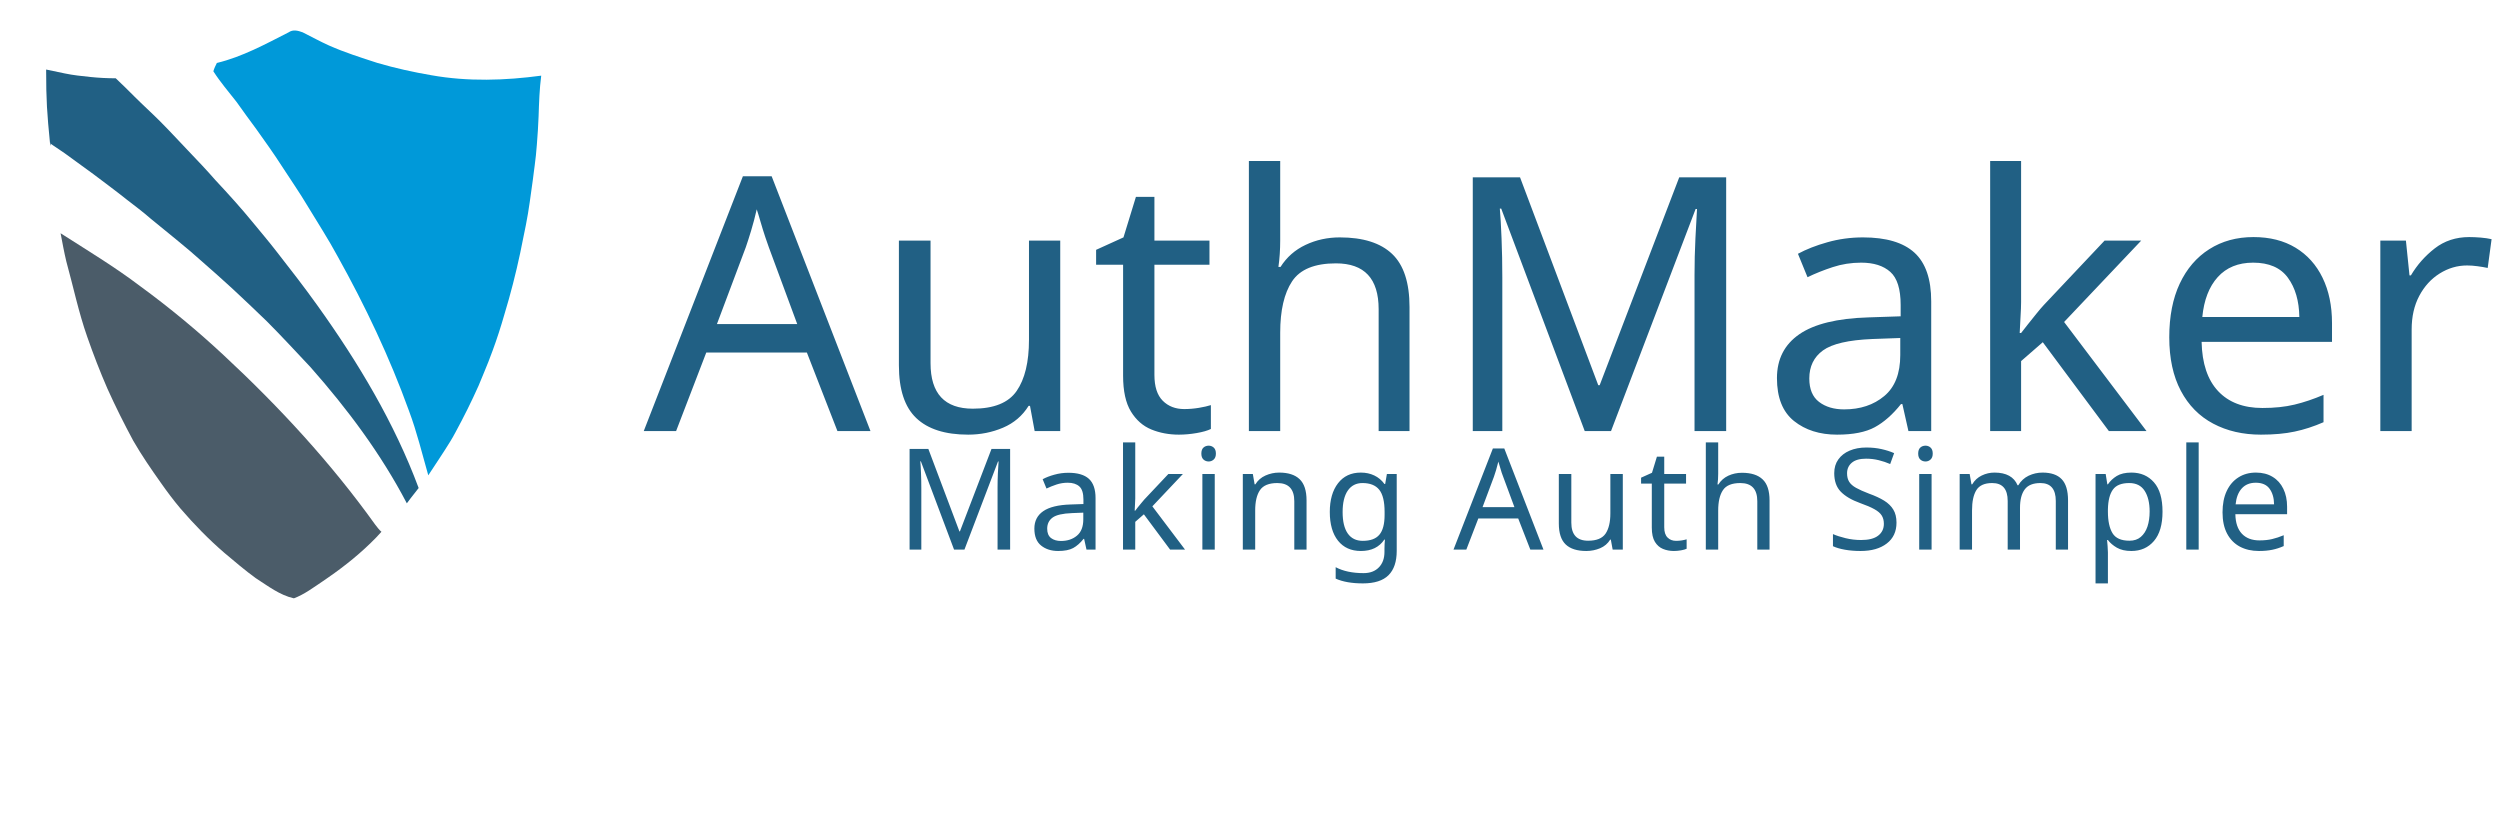
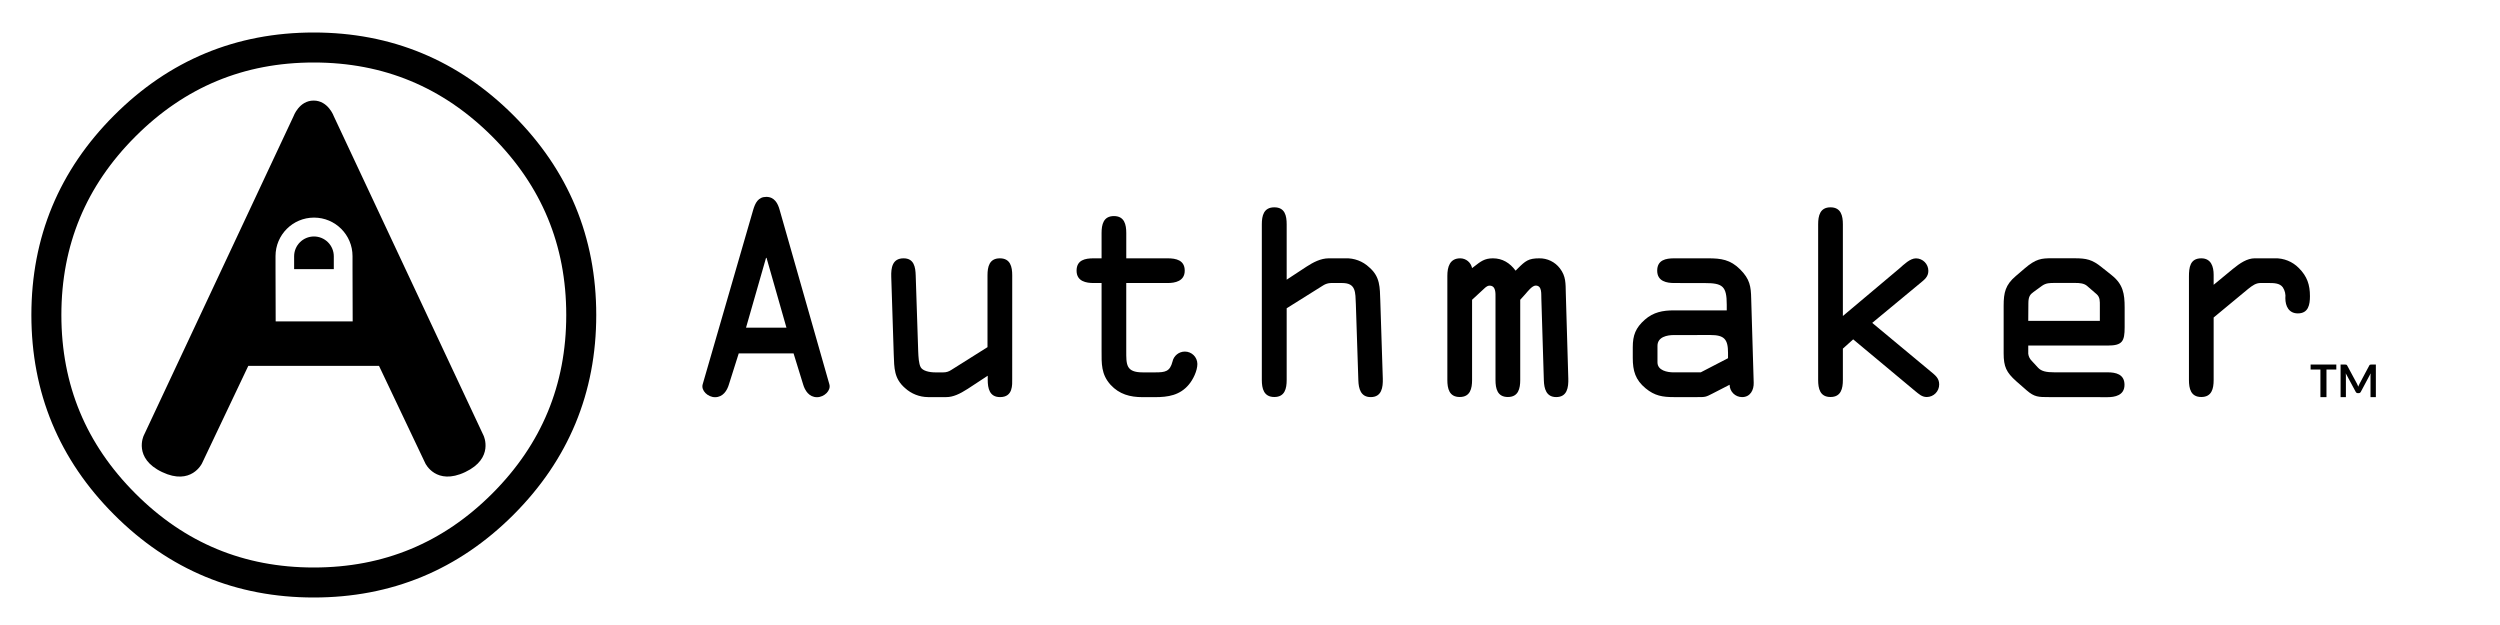
- <svg xmlns="http://www.w3.org/2000/svg" version="1.1" id="svg-editor-canvas" x="0px" y="0px" width="612.279px" height="200px" viewBox="0 0 612.279 200" enable-background="new 0 0 612.279 200" xml:space="preserve">
-   <g id="logo__item--business">
-     <g transform="translate(736.3203 377.2077) scale(2.341816 2.341816) rotate(0 0 0)">
-       <text transform="matrix(0.427 0 0 0.427 -247.0982 -115.992)" fill="#216084" font-family="'ArialMT'" font-size="87.034">AuthMaker</text>
+ <svg xmlns="http://www.w3.org/2000/svg" viewBox="0 0 1000 250">
+   <defs>
+     <style>
+       .cls-1 {
+         font-size: 18px;
+         font-family: Lato-Bold, Lato;
+         font-weight: 700;
+       }
+       .cls-2 {
+         fill: none;
+         stroke: #000;
+         stroke-linecap: round;
+         stroke-linejoin: round;
+         stroke-width: 12px;
+         fill-rule: evenodd;
+       }
+     </style>
+   </defs>
+   <g id="Layer_5" data-name="Layer 5">
+     <g id="Layer_3" data-name="Layer 3">
+       <path d="M125.58,94.59a7.93,7.93,0,0,0-7.93,7.93v5.12h15.87s0-3.54,0-5.12A7.93,7.93,0,0,0,125.58,94.59Z" />
+       <path d="M193.45,174.28,133.54,46.54s-2.24-6.31-8.08-6.31-8.07,6.31-8.07,6.31L57.47,174.28s-4.28,9,7.38,14.55,15.94-3.47,15.94-3.47l18.52-39h52.3l18.53,39s4.28,9,15.94,3.47S193.45,174.28,193.45,174.28Zm-83.18-45.72-.06-21v-5.12a15.4,15.4,0,1,1,30.8,0v5.12l.06,21Z" />
+       <text class="cls-1" transform="translate(923.98 158.84)">TM</text>
    </g>
  </g>
-   <g id="logo__item--logo_0">
-     <g transform="translate(589.3462 300.5) scale(0.9230769 0.9230769) rotate(0 0 0)">
-       <g>
-         <path fill="#216084" d="M-554.326-244.61c-3.483-4.878-7.2-9.639-10.917-14.402c-1.975-2.554-4.065-4.993-6.155-7.549     c-3.137-3.832-6.505-7.549-9.873-11.149c-2.322-2.671-4.761-5.226-7.2-7.781c-2.555-2.671-4.995-5.343-7.549-7.897     c-2.207-2.207-4.53-4.298-6.737-6.505c-1.626-1.626-3.251-3.251-4.994-4.878c-2.207,0-4.53-0.115-6.736-0.348     c-2.207-0.232-4.53-0.464-6.737-0.929c-1.625-0.349-3.251-0.698-4.993-1.046c0,8.246,0.232,11.498,1.044,19.744     c0-1.627,0.117,1.626,0.232,0c1.163,0.812,2.439,1.626,3.602,2.439c2.554,1.858,5.11,3.716,7.664,5.575     c2.904,2.207,5.924,4.414,8.828,6.736c2.09,1.626,4.297,3.252,6.271,4.995c2.324,1.858,4.646,3.832,6.969,5.69     c2.439,1.975,4.877,4.066,7.2,6.156c2.554,2.207,5.11,4.529,7.666,6.853c3.019,2.787,6.039,5.69,9.058,8.595     c3.949,3.948,7.782,8.129,11.615,12.194c9.756,11.034,18.699,22.996,25.551,36.12c0.232-0.348,0.812-1.046,1.044-1.393     c0.698-0.929,1.395-1.742,2.092-2.671C-533.769-213.252-543.408-229.395-554.326-244.61z" />
-         <path fill="#4B5C69" d="M-538.879-186.306c-11.73-16.376-25.435-31.242-40.185-44.947c-6.968-6.504-14.402-12.659-22.183-18.349     c-6.735-5.11-14.053-9.524-21.137-14.054c0.464,2.439,0.929,4.995,1.51,7.434c1.858,6.736,3.251,13.473,5.574,20.092     c1.625,4.646,3.368,9.176,5.343,13.705c2.09,4.646,4.414,9.291,6.852,13.82c2.207,3.833,4.761,7.549,7.317,11.151     c1.626,2.322,3.368,4.645,5.226,6.851c3.601,4.181,7.434,8.13,11.615,11.73c2.787,2.323,5.458,4.645,8.361,6.737     c3.253,2.09,6.388,4.529,10.105,5.343c2.787-1.046,5.226-2.904,7.665-4.531c0.349-0.232,1.161-0.812,1.51-1.044     c4.529-3.137,8.827-6.62,12.659-10.569c0.349-0.349,1.046-1.161,1.393-1.51C-537.718-184.796-538.53-185.842-538.879-186.306z" />
-         <path fill="#0099D9" d="M-524.012-305.583c-4.761-0.814-9.524-1.859-14.285-3.253c-4.298-1.393-8.712-2.788-12.892-4.645     c-2.323-1.046-4.645-2.323-6.969-3.485c-1.277-0.464-2.554-0.812-3.717,0c-6.155,3.136-12.311,6.505-19.046,8.13     c-0.349,0.697-0.697,1.393-0.93,2.207c1.859,2.904,4.066,5.458,6.156,8.13c1.742,2.438,3.484,4.877,5.227,7.2     c2.322,3.252,4.646,6.504,6.736,9.756c2.323,3.6,4.762,7.085,6.969,10.802c2.671,4.412,5.458,8.711,7.897,13.24     c7.317,13.124,13.82,26.828,18.93,40.998c2.092,5.575,3.485,11.382,5.11,17.073c1.975-3.02,3.949-5.923,5.808-8.944     c0.348-0.58,1.044-1.741,1.393-2.439c2.207-4.065,4.297-8.246,6.156-12.427c0.464-1.161,0.929-2.205,1.394-3.368     c0.812-1.974,1.626-3.948,2.322-5.922c1.161-3.137,2.206-6.388,3.136-9.64c1.627-5.343,3.02-10.801,4.181-16.26     c0.464-2.439,1.046-4.995,1.51-7.434c0.814-4.065,1.278-8.013,1.858-12.078c0.117-1.278,0.349-2.439,0.464-3.6     c0.233-1.858,0.464-3.717,0.581-5.575c0.232-2.555,0.349-5.11,0.464-7.549c0.116-3.6,0.232-7.201,0.697-10.802     C-504.385-304.19-514.257-303.842-524.012-305.583z" />
-       </g>
-     </g>
-   </g>
-   <g id="logo__item--tagline_1">
-     <g transform="translate(789.5 413.5) scale(1.651412 1.651412) rotate(0 0 0)">
-       <text transform="matrix(0.6055 0 0 0.6055 -345.2046 -168.886)" fill="#216084" font-family="'ArialMT'" font-size="34.523" letter-spacing="1">Making Auth Simple</text>
-     </g>
+   <g id="Layer_4" data-name="Layer 4">
+     <path class="cls-2" d="M201.15,50.38Q232.5,81.73,232.5,126t-31.35,75.66Q169.8,233,125.5,233T49.9,201.63Q18.55,170.27,18.55,126T49.9,50.38Q81.25,19,125.5,19T201.15,50.38Z" />
+     <path d="M301.26,84c.82-2.78,2-5.25,5.25-5.25s4.64,2.57,5.36,5.25l19.88,69.73c.72,2.47-2.06,5.15-4.95,5.15-3.19,0-4.84-2.68-5.56-5.15l-3.81-12.36H295.49l-3.91,12.36c-.72,2.47-2.37,5.15-5.56,5.15-2.89,0-5.67-2.68-4.95-5.15Zm5.36,19.16h-.21l-8,27.91h16.17Z" />
+     <path d="M404.88,151.53c0,2.26.41,7.31-4.85,7.31-4.22,0-4.94-3.5-4.94-6.9v-1.65l-8,5.25c-3.2,2.06-5.87,3.3-8.55,3.3H371.2a13.74,13.74,0,0,1-9.17-3.6c-4.43-3.82-4.33-8-4.53-13.39l-1-31.11c-.11-3.6.41-7.41,4.94-7.41,4.22,0,4.74,3.6,4.84,6.79l1,30.39c.1,2.26.21,4.94,1,6.38s3.4,2.06,5.77,2.06h3.3a5.46,5.46,0,0,0,3.08-.92L395,138.86V110.12c0-3.4.72-6.79,4.94-6.79s4.95,3.39,4.95,6.79Z" />
+     <path d="M450.5,140.2c0,5.56-.2,8.75,6.6,8.75h5c4,0,5.87-.31,6.9-4.32a5.06,5.06,0,0,1,4.95-4,5,5,0,0,1,5,4.94c0,2.78-1.75,6.29-3.4,8.24-3.6,4.33-8.34,5.05-13.59,5.05H457c-4.94,0-9.27-1.13-12.77-4.94-3.81-4.23-3.6-8.45-3.6-13.8V113.21h-3.2c-2.88,0-6.8-.61-6.8-4.94s3.51-4.94,6.8-4.94h3.2V93.23c0-3.4.72-6.8,4.94-6.8s4.94,3.4,4.94,6.8v10.1h16.59c3.29,0,6.79.72,6.79,4.94s-3.91,4.94-6.79,4.94H450.5Z" />
+     <path d="M532.39,113.21a6,6,0,0,0-3.09.93l-14.63,9.17V152c0,3.4-.72,6.8-4.94,6.8s-5-3.4-5-6.8V89.73c0-3.4.72-6.8,5-6.8s4.94,3.4,4.94,6.8v22.14l8-5.25c2.57-1.65,5.56-3.29,8.85-3.29h6.59a13.15,13.15,0,0,1,9.58,3.6c4.43,3.81,4.23,8,4.43,13.39l1,31.1c.1,3.51-.41,7.42-4.84,7.42-4,0-4.84-3.4-4.94-6.69l-1-30.49c-.21-4.74.1-8.45-5.46-8.45Z" />
+     <path d="M608.09,119.91V152c0,3.4-.72,6.8-4.94,6.8s-4.95-3.4-4.95-6.8V119c0-1.65.21-4.74-2.37-4.74-1.13,0-1.85.93-2.67,1.65l-4.33,4V152c0,3.4-.72,6.8-4.94,6.8s-4.95-3.4-4.95-6.8V110.33c0-3.5.93-7,5.15-7a4.85,4.85,0,0,1,4.74,3.91l.82-.62c2.58-2,4.12-3.29,7.52-3.29,3.81,0,6.8,1.85,9.07,4.94l.82-.82c3.09-3.09,4.33-4.12,8.65-4.12a10.19,10.19,0,0,1,8.24,4c2.47,3.2,2.27,6.08,2.37,9.89l1,34.19c.1,3.51-.41,7.42-4.84,7.42-4,0-4.84-3.4-4.94-6.69l-1-32.65c-.11-1.75.41-5.26-2.27-5.26-1.44,0-3.3,2.48-4.12,3.4Z" />
+     <path d="M669.68,113.21c-2.88,0-6.8-.61-6.8-4.94s3.51-4.94,6.8-4.94h13.6c5.15,0,8.86.51,12.77,4.42s4.33,6.8,4.43,11.75l1,33.57c.1,2.89-1.34,5.77-4.64,5.77a5,5,0,0,1-5-4.94l-6.8,3.5c-2.78,1.44-2.88,1.44-6.08,1.44h-9.47c-4.43,0-7.63-.51-11.23-3.5-4.12-3.4-5.15-7-5.15-12.15v-4.33c0-4.74,1.13-7.73,4.84-11,3.4-3,7.21-3.71,11.54-3.71h21.21v-2.27c0-7.41-1.64-8.65-8.75-8.65Zm-.1,20.81c-2.68,0-6.59.72-6.59,4.32v6.6c0,3.29,4,4,6.38,4h10.92l10.92-5.66v-2.16c0-5.46-1.55-7.11-7-7.11Z" />
+     <path d="M759.81,107.34c1.75-1.54,4.22-4,6.59-4a5,5,0,0,1,4.94,5c0,2.37-1.54,3.5-3.3,4.95l-19.15,15.86,23.28,19.36c1.85,1.55,3.5,2.68,3.5,5.25a5,5,0,0,1-4.95,5.05c-2,0-3.19-1.24-4.63-2.37l-24.82-20.7-4.12,3.71V152c0,3.4-.73,6.8-4.95,6.8s-4.94-3.4-4.94-6.8V89.73c0-3.4.72-6.8,4.94-6.8s4.95,3.4,4.95,6.8V126.4Z" />
+     <path d="M819.54,158.84c-4.12,0-5.76,0-8.85-2.68l-4.23-3.7c-3.91-3.51-5-5.77-5-11.13V122.28c0-5.26.72-8.35,4.84-11.85l3.5-3c4.63-4,6.9-4.12,10.92-4.12h9.06c4.84,0,7.11.51,10.92,3.6l4,3.19c4.54,3.61,5.16,7.42,5.16,12.88v7.93c0,5.66-.93,7.31-6.8,7.31H811.3v3.3a4.86,4.86,0,0,0,1.45,2.88l2.47,2.68c1.34,1.44,3.29,1.85,6.59,1.85H843c3.29,0,6.8.72,6.8,5s-3.92,4.94-6.8,4.94Zm-8.24-30.49h28.64v-6c0-1.85.1-3.4-1.24-4.63l-3.81-3.3c-1.24-1.13-3.19-1.24-4.74-1.24h-8.34c-1.85,0-3.4,0-5,1.14l-3.4,2.47c-1.23.93-2.06,1.65-2.06,4.53Z" />
+     <path d="M875.58,110.64c0-3.61.41-7.31,4.94-7.31,3.91,0,4.94,3.29,4.94,6.59v4l7.73-6.38c2.78-2.27,5.66-4.22,8.75-4.22h7.93a13,13,0,0,1,9.68,3.91c3.3,3.3,4.43,6.69,4.43,11.23,0,3.39-.61,6.9-4.84,6.9-3.6,0-5-2.89-5-6.08a6.5,6.5,0,0,0-1-4.33c-1.24-1.75-3.61-1.75-6-1.75h-2.88c-1.86,0-3.2.93-5,2.37L885.46,127v25c0,3.4-.72,6.8-4.94,6.8s-4.94-3.4-4.94-6.8Z" />
  </g>
</svg>
